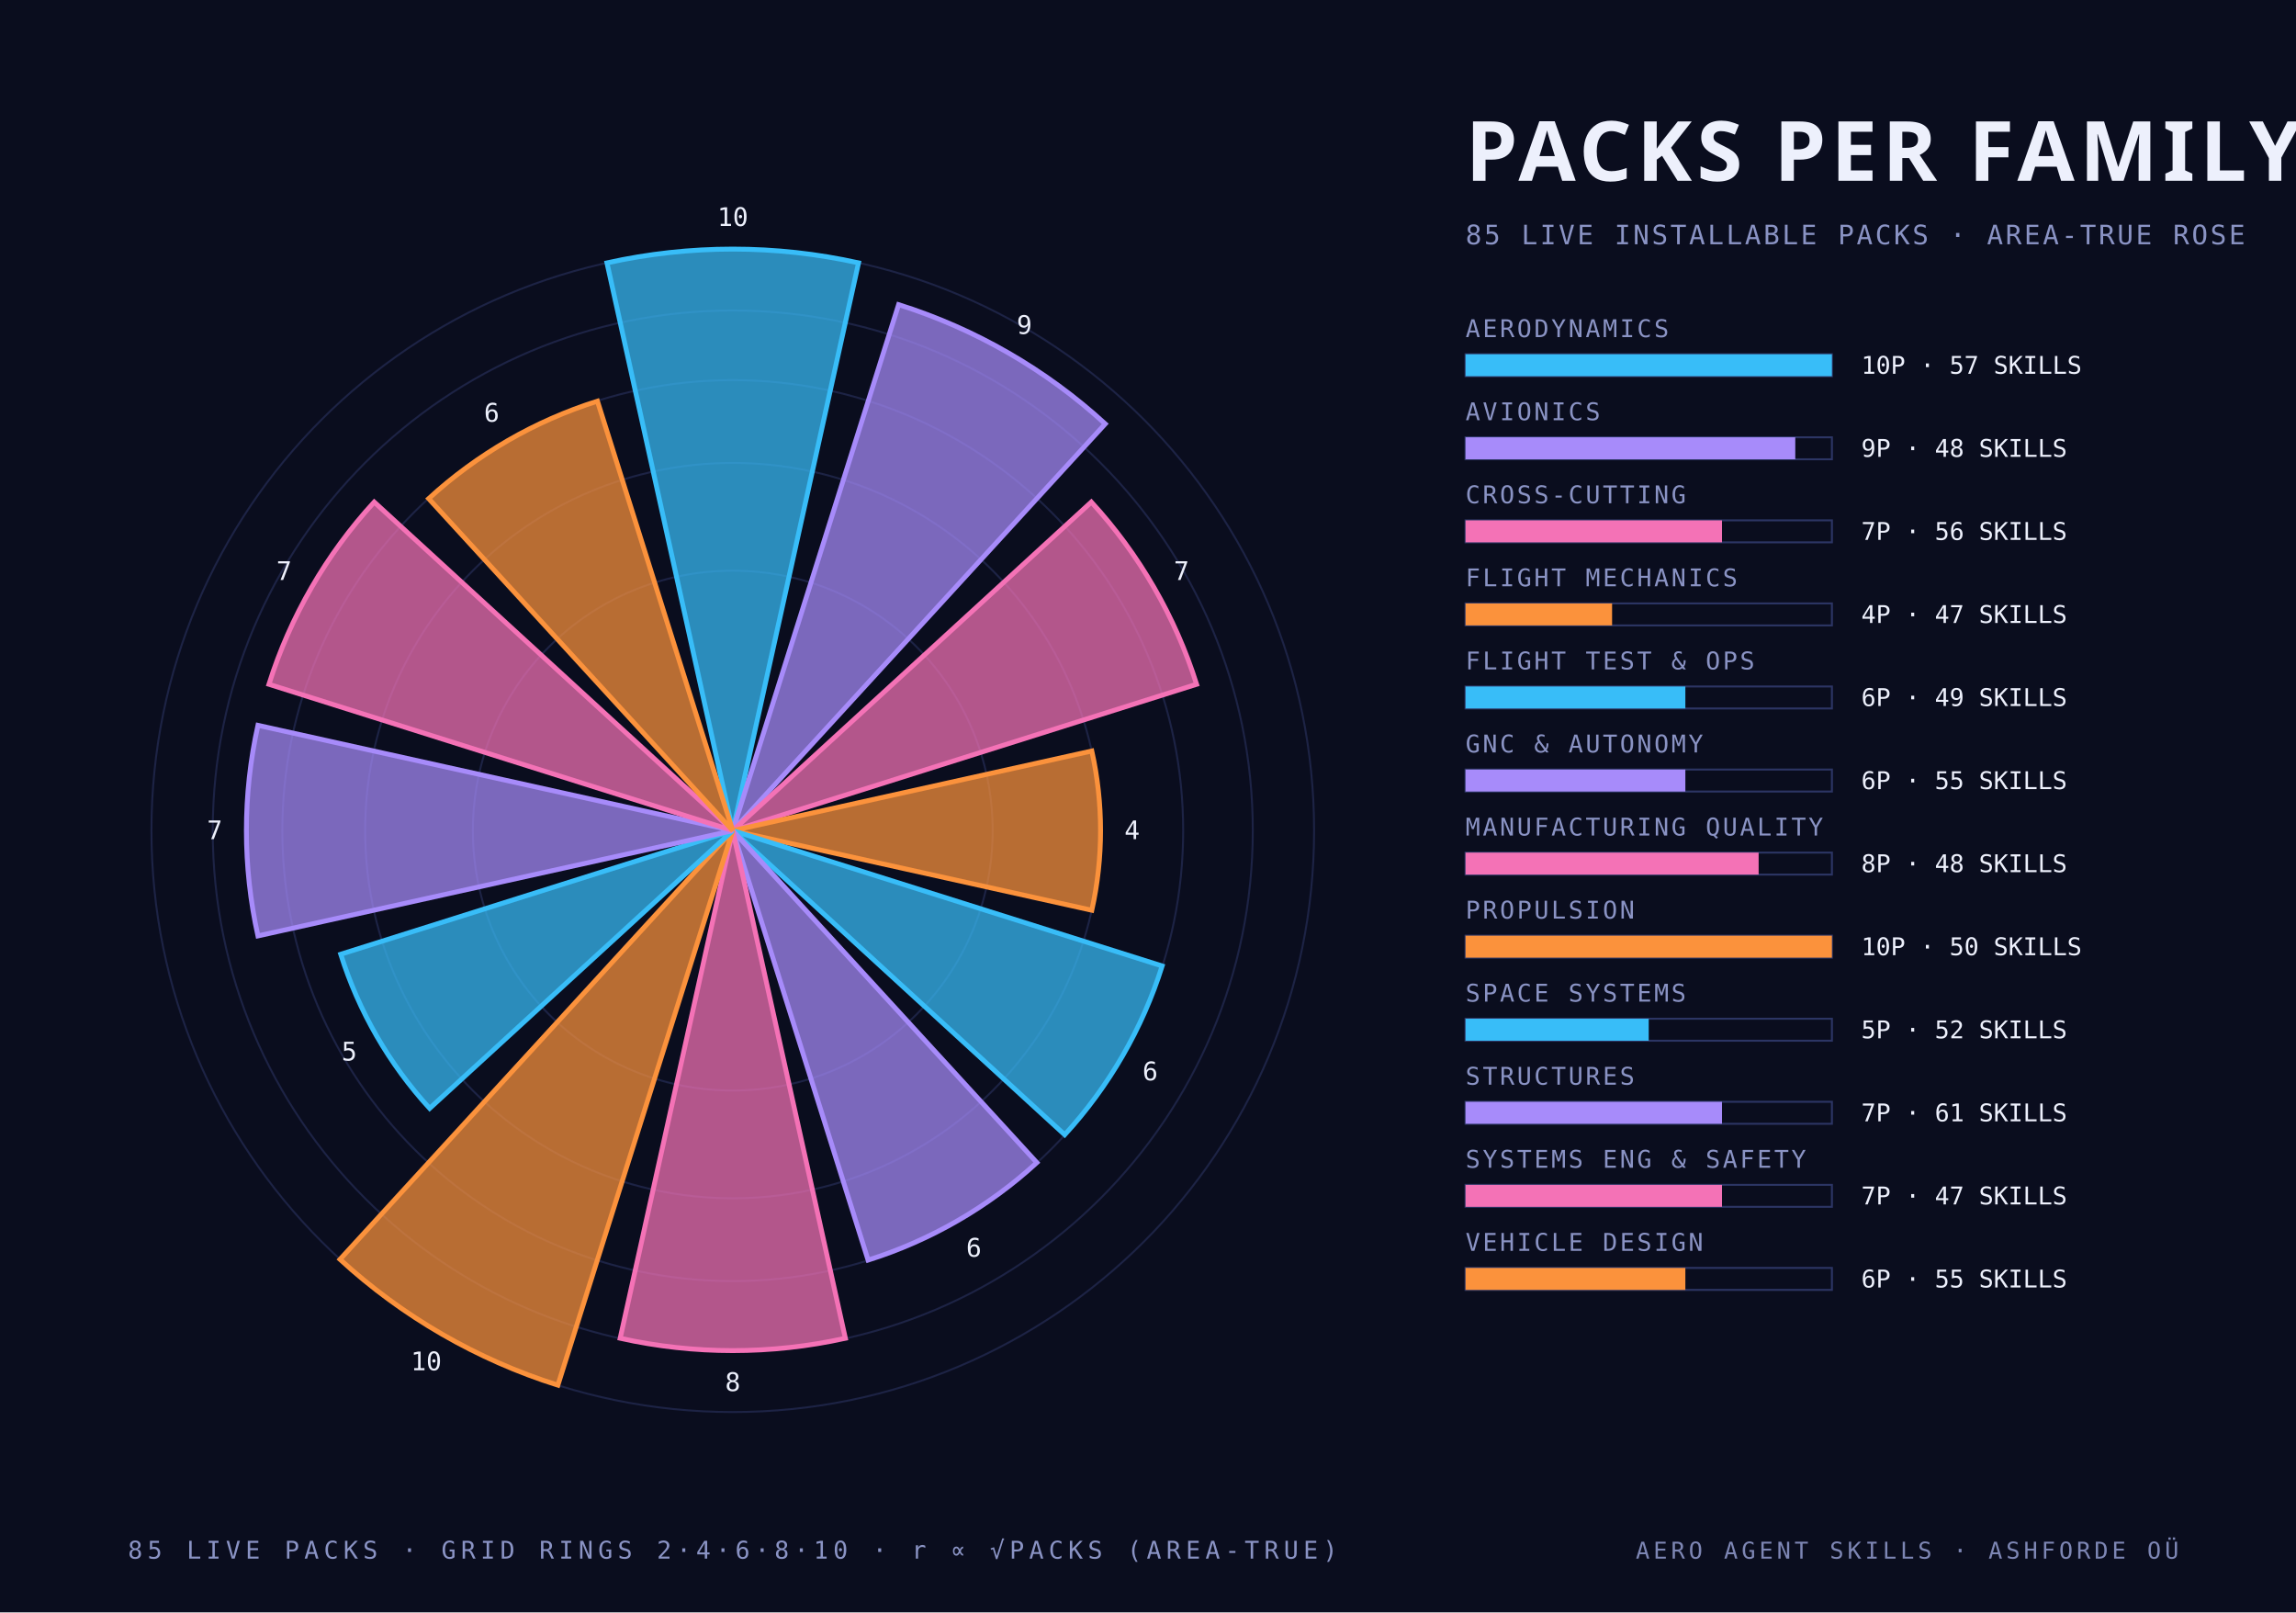
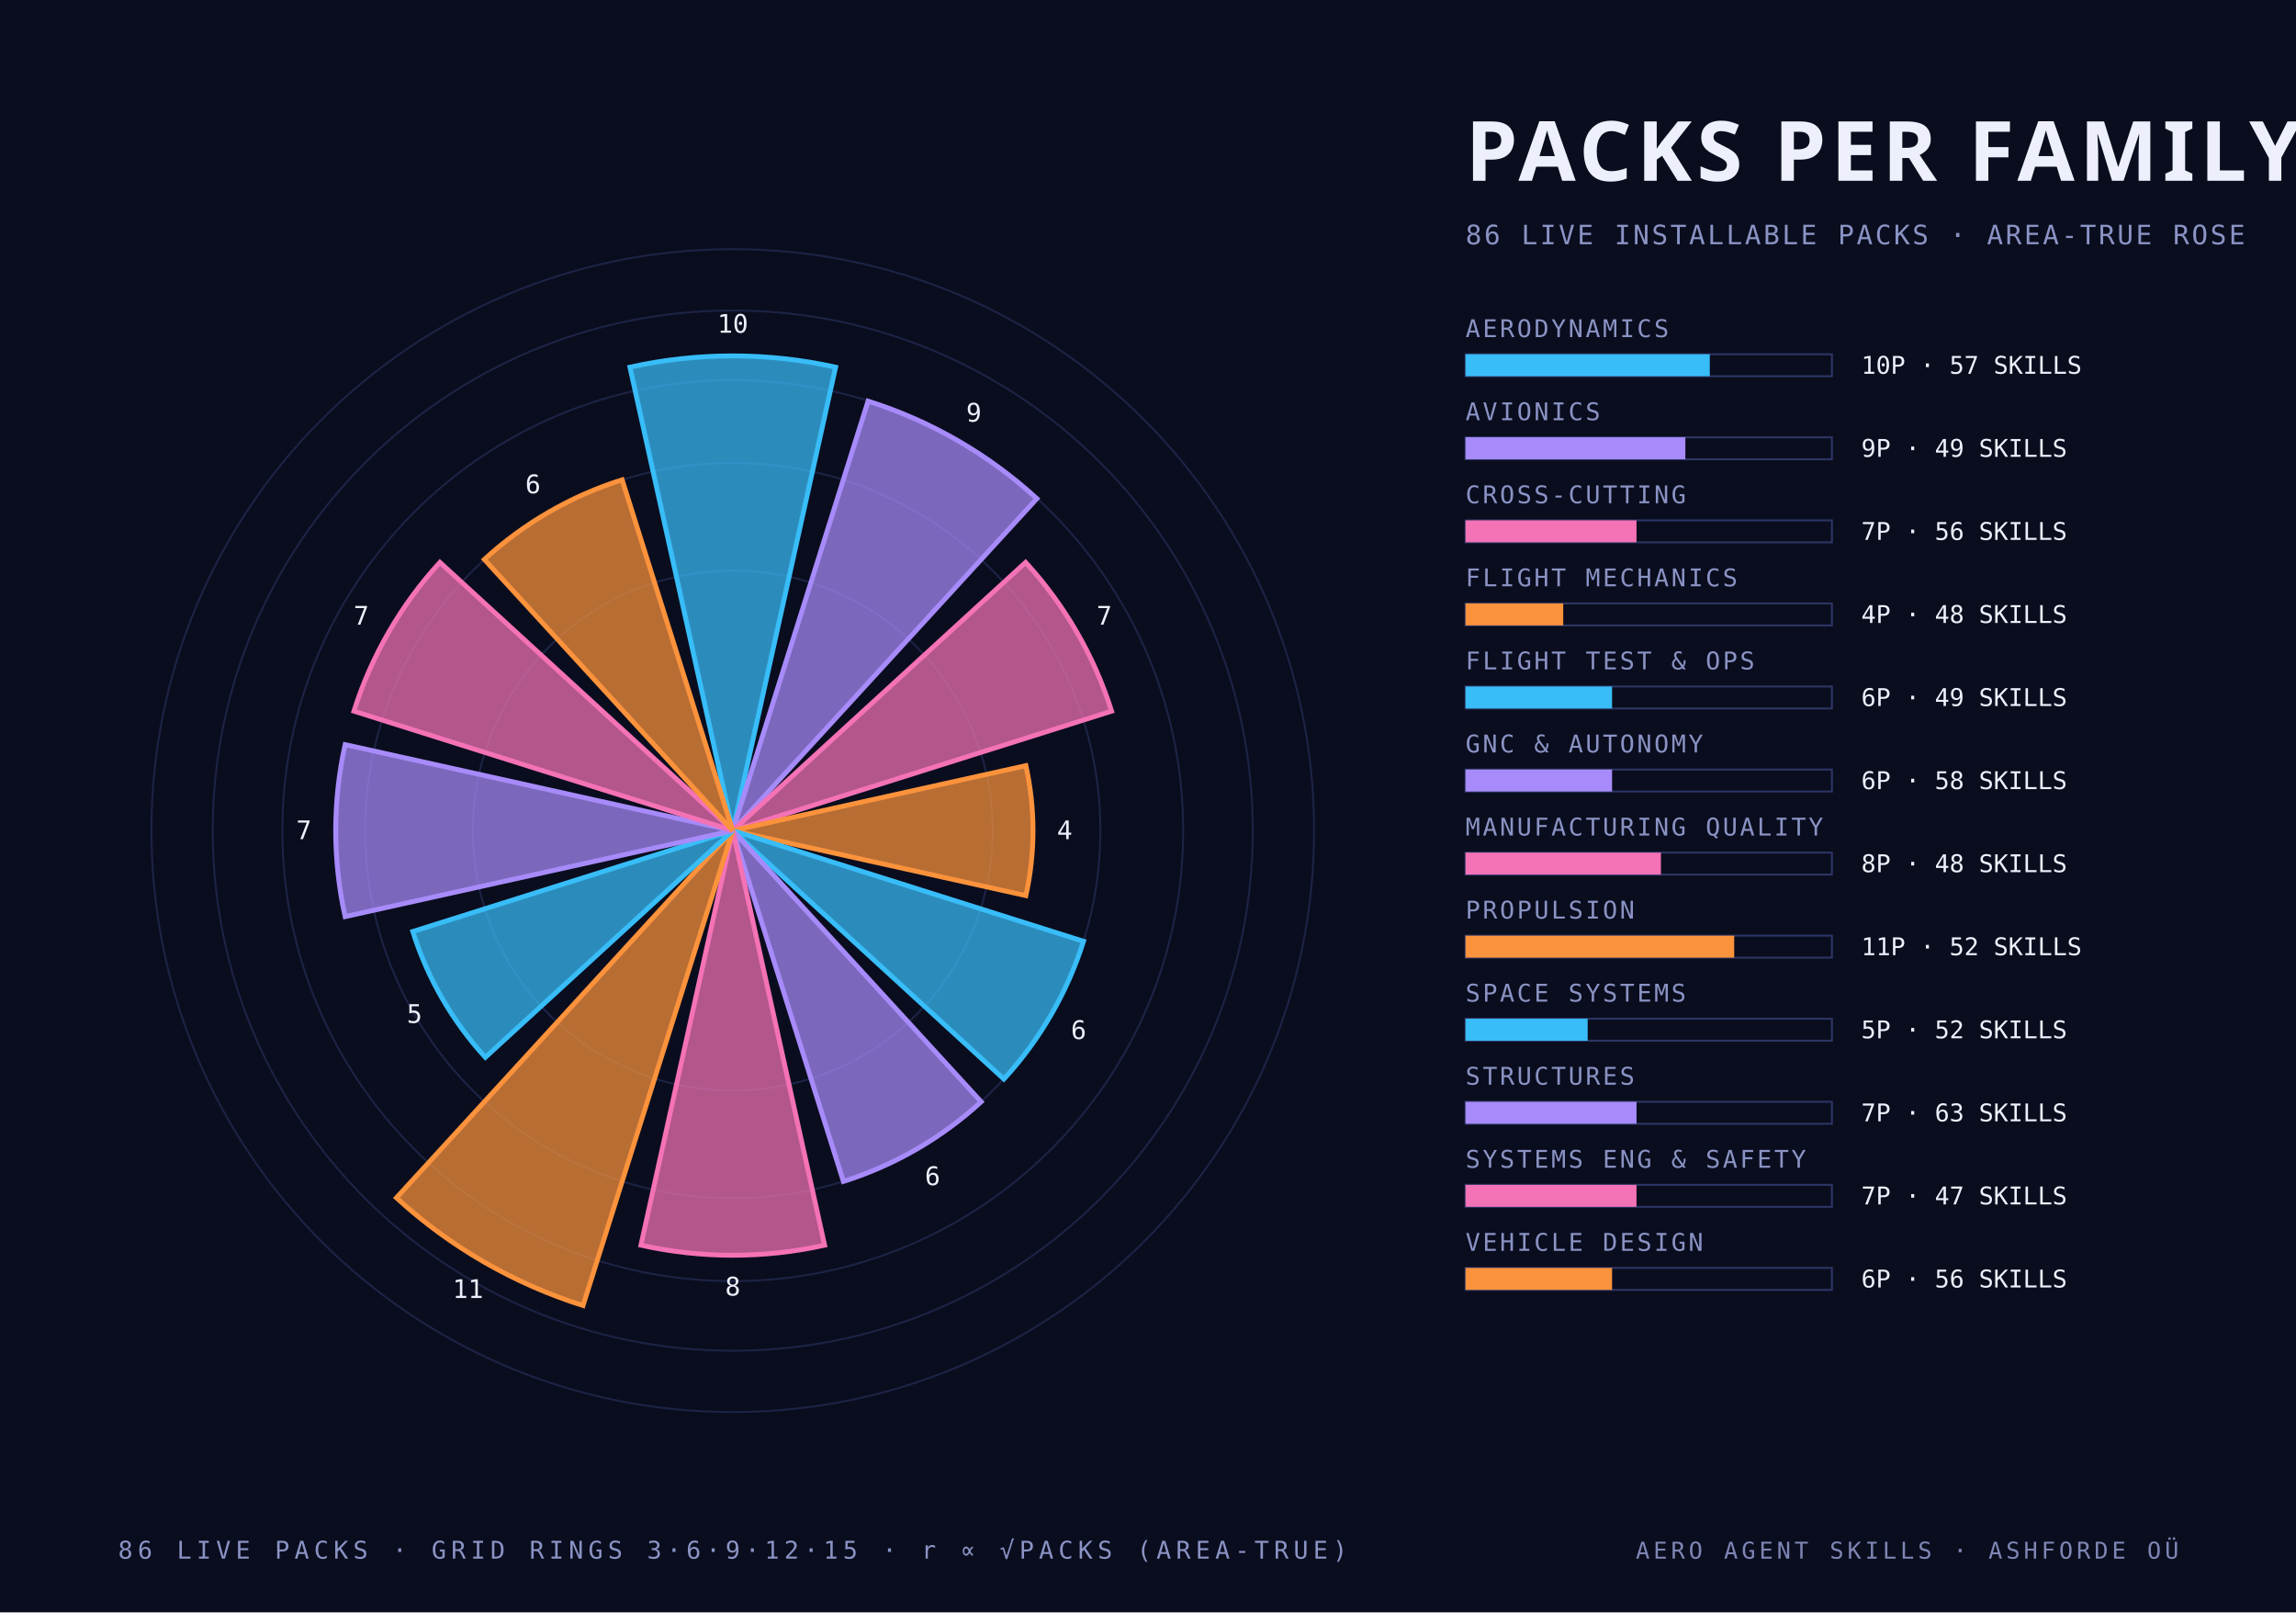
<svg xmlns="http://www.w3.org/2000/svg" width="940" height="660" viewBox="0 0 940 660">
  <style>
    .mono { font-family: "JetBrains Mono", "IBM Plex Mono", "Menlo", monospace; }
    .cond { font-family: "Barlow Condensed", "DIN Condensed", "Arial Narrow", sans-serif; font-weight: 700; text-transform: uppercase; }
    .serif { font-family: "Instrument Serif", Georgia, serif; font-style: italic; }
  </style>
  <rect width="940" height="660" fill="#0a0d1e" />
  <circle cx="300" cy="340" r="106.4" fill="none" stroke="#2c3564" stroke-width="0.8" stroke-opacity="0.55" />
  <circle cx="300" cy="340" r="150.5" fill="none" stroke="#2c3564" stroke-width="0.8" stroke-opacity="0.55" />
  <circle cx="300" cy="340" r="184.4" fill="none" stroke="#2c3564" stroke-width="0.8" stroke-opacity="0.55" />
  <circle cx="300" cy="340" r="212.9" fill="none" stroke="#2c3564" stroke-width="0.8" stroke-opacity="0.55" />
  <circle cx="300" cy="340" r="238.0" fill="none" stroke="#2c3564" stroke-width="0.8" stroke-opacity="0.55" />
-   <path d="M 300 340 L 248.5 107.6 A 238.0 238.0 0 0 1 351.5 107.6 Z" fill="#38bdf8" fill-opacity="0.72" stroke="#38bdf8" stroke-width="2" />
-   <text class="mono" x="300.0" y="92.5" text-anchor="middle" font-size="10.5" fill="#edf0fc">10</text>
-   <path d="M 300 340 L 367.9 124.7 A 225.8 225.8 0 0 1 452.5 173.5 Z" fill="#a78bfa" fill-opacity="0.72" stroke="#a78bfa" stroke-width="2" />
-   <text class="mono" x="419.4" y="136.7" text-anchor="middle" font-size="10.5" fill="#edf0fc">9</text>
-   <path d="M 300 340 L 446.8 205.5 A 199.1 199.1 0 0 1 489.9 280.1 Z" fill="#f472b6" fill-opacity="0.72" stroke="#f472b6" stroke-width="2" />
-   <text class="mono" x="483.7" y="237.4" text-anchor="middle" font-size="10.5" fill="#edf0fc">7</text>
-   <path d="M 300 340 L 447.0 307.4 A 150.5 150.5 0 0 1 447.0 372.6 Z" fill="#fb923c" fill-opacity="0.72" stroke="#fb923c" stroke-width="2" />
-   <text class="mono" x="463.5" y="343.5" text-anchor="middle" font-size="10.5" fill="#edf0fc">4</text>
-   <path d="M 300 340 L 475.8 395.4 A 184.4 184.4 0 0 1 435.9 464.5 Z" fill="#38bdf8" fill-opacity="0.72" stroke="#38bdf8" stroke-width="2" />
-   <text class="mono" x="470.9" y="442.2" text-anchor="middle" font-size="10.5" fill="#edf0fc">6</text>
-   <path d="M 300 340 L 424.5 475.9 A 184.4 184.4 0 0 1 355.4 515.8 Z" fill="#a78bfa" fill-opacity="0.72" stroke="#a78bfa" stroke-width="2" />
-   <text class="mono" x="398.7" y="514.4" text-anchor="middle" font-size="10.5" fill="#edf0fc">6</text>
-   <path d="M 300 340 L 346.1 547.8 A 212.9 212.9 0 0 1 253.9 547.8 Z" fill="#f472b6" fill-opacity="0.72" stroke="#f472b6" stroke-width="2" />
-   <text class="mono" x="300.0" y="569.4" text-anchor="middle" font-size="10.5" fill="#edf0fc">8</text>
-   <path d="M 300 340 L 228.4 567.0 A 238.0 238.0 0 0 1 139.2 515.5 Z" fill="#fb923c" fill-opacity="0.72" stroke="#fb923c" stroke-width="2" />
-   <text class="mono" x="174.5" y="560.9" text-anchor="middle" font-size="10.5" fill="#edf0fc">10</text>
-   <path d="M 300 340 L 175.9 453.7 A 168.3 168.3 0 0 1 139.5 390.6 Z" fill="#38bdf8" fill-opacity="0.72" stroke="#38bdf8" stroke-width="2" />
-   <text class="mono" x="143.0" y="434.1" text-anchor="middle" font-size="10.5" fill="#edf0fc">5</text>
-   <path d="M 300 340 L 105.6 383.1 A 199.1 199.1 0 0 1 105.6 296.9 Z" fill="#a78bfa" fill-opacity="0.72" stroke="#a78bfa" stroke-width="2" />
-   <text class="mono" x="87.9" y="343.5" text-anchor="middle" font-size="10.5" fill="#edf0fc">7</text>
-   <path d="M 300 340 L 110.1 280.1 A 199.1 199.1 0 0 1 153.2 205.5 Z" fill="#f472b6" fill-opacity="0.72" stroke="#f472b6" stroke-width="2" />
-   <text class="mono" x="116.3" y="237.4" text-anchor="middle" font-size="10.5" fill="#edf0fc">7</text>
-   <path d="M 300 340 L 175.5 204.1 A 184.4 184.4 0 0 1 244.6 164.2 Z" fill="#fb923c" fill-opacity="0.72" stroke="#fb923c" stroke-width="2" />
-   <text class="mono" x="201.3" y="172.6" text-anchor="middle" font-size="10.5" fill="#edf0fc">6</text>
+   <path d="M 300 340 L 257.9 150.3 A 194.3 194.3 0 0 1 342.1 150.3 Z" fill="#38bdf8" fill-opacity="0.72" stroke="#38bdf8" stroke-width="2" />
+   <text class="mono" x="300.0" y="136.2" text-anchor="middle" font-size="10.5" fill="#edf0fc">10</text>
+   <path d="M 300 340 L 355.4 164.2 A 184.4 184.4 0 0 1 424.5 204.1 Z" fill="#a78bfa" fill-opacity="0.72" stroke="#a78bfa" stroke-width="2" />
+   <text class="mono" x="398.7" y="172.6" text-anchor="middle" font-size="10.5" fill="#edf0fc">9</text>
+   <path d="M 300 340 L 419.9 230.2 A 162.6 162.6 0 0 1 455.1 291.1 Z" fill="#f472b6" fill-opacity="0.72" stroke="#f472b6" stroke-width="2" />
+   <text class="mono" x="452.1" y="255.7" text-anchor="middle" font-size="10.5" fill="#edf0fc">7</text>
+   <path d="M 300 340 L 420.0 313.4 A 122.9 122.9 0 0 1 420.0 366.6 Z" fill="#fb923c" fill-opacity="0.72" stroke="#fb923c" stroke-width="2" />
+   <text class="mono" x="435.9" y="343.5" text-anchor="middle" font-size="10.5" fill="#edf0fc">4</text>
+   <path d="M 300 340 L 443.6 385.3 A 150.5 150.5 0 0 1 411.0 441.7 Z" fill="#38bdf8" fill-opacity="0.72" stroke="#38bdf8" stroke-width="2" />
+   <text class="mono" x="441.6" y="425.3" text-anchor="middle" font-size="10.5" fill="#edf0fc">6</text>
+   <path d="M 300 340 L 401.7 451.0 A 150.5 150.5 0 0 1 345.3 483.6 Z" fill="#a78bfa" fill-opacity="0.72" stroke="#a78bfa" stroke-width="2" />
+   <text class="mono" x="381.8" y="485.1" text-anchor="middle" font-size="10.5" fill="#edf0fc">6</text>
+   <path d="M 300 340 L 337.6 509.7 A 173.8 173.8 0 0 1 262.4 509.7 Z" fill="#f472b6" fill-opacity="0.72" stroke="#f472b6" stroke-width="2" />
+   <text class="mono" x="300.0" y="530.3" text-anchor="middle" font-size="10.5" fill="#edf0fc">8</text>
+   <path d="M 300 340 L 238.7 534.4 A 203.8 203.8 0 0 1 162.3 490.3 Z" fill="#fb923c" fill-opacity="0.72" stroke="#fb923c" stroke-width="2" />
+   <text class="mono" x="191.6" y="531.3" text-anchor="middle" font-size="10.5" fill="#edf0fc">11</text>
+   <path d="M 300 340 L 198.7 432.8 A 137.4 137.4 0 0 1 169.0 381.3 Z" fill="#38bdf8" fill-opacity="0.72" stroke="#38bdf8" stroke-width="2" />
+   <text class="mono" x="169.7" y="418.7" text-anchor="middle" font-size="10.5" fill="#edf0fc">5</text>
+   <path d="M 300 340 L 141.3 375.2 A 162.6 162.6 0 0 1 141.3 304.8 Z" fill="#a78bfa" fill-opacity="0.72" stroke="#a78bfa" stroke-width="2" />
+   <text class="mono" x="124.4" y="343.5" text-anchor="middle" font-size="10.5" fill="#edf0fc">7</text>
+   <path d="M 300 340 L 144.9 291.1 A 162.6 162.6 0 0 1 180.1 230.2 Z" fill="#f472b6" fill-opacity="0.72" stroke="#f472b6" stroke-width="2" />
+   <text class="mono" x="147.9" y="255.7" text-anchor="middle" font-size="10.5" fill="#edf0fc">7</text>
+   <path d="M 300 340 L 198.3 229.0 A 150.5 150.5 0 0 1 254.7 196.4 Z" fill="#fb923c" fill-opacity="0.72" stroke="#fb923c" stroke-width="2" />
+   <text class="mono" x="218.2" y="201.9" text-anchor="middle" font-size="10.5" fill="#edf0fc">6</text>
  <text class="cond" x="600.0" y="74.0" text-anchor="start" font-size="34" fill="#edf0fc" letter-spacing="2">PACKS PER FAMILY</text>
-   <text class="mono" x="600.0" y="100.0" text-anchor="start" font-size="11" fill="#8a93c4" letter-spacing="1">85 LIVE INSTALLABLE PACKS · AREA-TRUE ROSE</text>
+   <text class="mono" x="600.0" y="100.0" text-anchor="start" font-size="11" fill="#8a93c4" letter-spacing="1">86 LIVE INSTALLABLE PACKS · AREA-TRUE ROSE</text>
  <text class="mono" x="600.0" y="138.0" text-anchor="start" font-size="10" fill="#8a93c4" letter-spacing="1">AERODYNAMICS</text>
  <rect x="600" y="145" width="150" height="9" fill="none" stroke="#2c3564" stroke-width="0.8" />
-   <rect x="600" y="145" width="150.0" height="9" fill="#38bdf8" />
+   <rect x="600" y="145" width="100.0" height="9" fill="#38bdf8" />
  <text class="mono" x="762.0" y="153.0" text-anchor="start" font-size="10" fill="#edf0fc">10P · 57 SKILLS</text>
  <text class="mono" x="600.0" y="172.0" text-anchor="start" font-size="10" fill="#8a93c4" letter-spacing="1">AVIONICS</text>
  <rect x="600" y="179" width="150" height="9" fill="none" stroke="#2c3564" stroke-width="0.8" />
-   <rect x="600" y="179" width="135.0" height="9" fill="#a78bfa" />
-   <text class="mono" x="762.0" y="187.0" text-anchor="start" font-size="10" fill="#edf0fc">9P · 48 SKILLS</text>
+   <rect x="600" y="179" width="90.0" height="9" fill="#a78bfa" />
+   <text class="mono" x="762.0" y="187.0" text-anchor="start" font-size="10" fill="#edf0fc">9P · 49 SKILLS</text>
  <text class="mono" x="600.0" y="206.0" text-anchor="start" font-size="10" fill="#8a93c4" letter-spacing="1">CROSS-CUTTING</text>
  <rect x="600" y="213" width="150" height="9" fill="none" stroke="#2c3564" stroke-width="0.8" />
-   <rect x="600" y="213" width="105.0" height="9" fill="#f472b6" />
+   <rect x="600" y="213" width="70.0" height="9" fill="#f472b6" />
  <text class="mono" x="762.0" y="221.0" text-anchor="start" font-size="10" fill="#edf0fc">7P · 56 SKILLS</text>
  <text class="mono" x="600.0" y="240.0" text-anchor="start" font-size="10" fill="#8a93c4" letter-spacing="1">FLIGHT MECHANICS</text>
  <rect x="600" y="247" width="150" height="9" fill="none" stroke="#2c3564" stroke-width="0.8" />
-   <rect x="600" y="247" width="60.0" height="9" fill="#fb923c" />
-   <text class="mono" x="762.0" y="255.0" text-anchor="start" font-size="10" fill="#edf0fc">4P · 47 SKILLS</text>
+   <rect x="600" y="247" width="40.0" height="9" fill="#fb923c" />
+   <text class="mono" x="762.0" y="255.0" text-anchor="start" font-size="10" fill="#edf0fc">4P · 48 SKILLS</text>
  <text class="mono" x="600.0" y="274.0" text-anchor="start" font-size="10" fill="#8a93c4" letter-spacing="1">FLIGHT TEST &amp; OPS</text>
  <rect x="600" y="281" width="150" height="9" fill="none" stroke="#2c3564" stroke-width="0.8" />
-   <rect x="600" y="281" width="90.0" height="9" fill="#38bdf8" />
+   <rect x="600" y="281" width="60.0" height="9" fill="#38bdf8" />
  <text class="mono" x="762.0" y="289.0" text-anchor="start" font-size="10" fill="#edf0fc">6P · 49 SKILLS</text>
  <text class="mono" x="600.0" y="308.0" text-anchor="start" font-size="10" fill="#8a93c4" letter-spacing="1">GNC &amp; AUTONOMY</text>
  <rect x="600" y="315" width="150" height="9" fill="none" stroke="#2c3564" stroke-width="0.8" />
-   <rect x="600" y="315" width="90.0" height="9" fill="#a78bfa" />
-   <text class="mono" x="762.0" y="323.0" text-anchor="start" font-size="10" fill="#edf0fc">6P · 55 SKILLS</text>
+   <rect x="600" y="315" width="60.0" height="9" fill="#a78bfa" />
+   <text class="mono" x="762.0" y="323.0" text-anchor="start" font-size="10" fill="#edf0fc">6P · 58 SKILLS</text>
  <text class="mono" x="600.0" y="342.0" text-anchor="start" font-size="10" fill="#8a93c4" letter-spacing="1">MANUFACTURING QUALITY</text>
  <rect x="600" y="349" width="150" height="9" fill="none" stroke="#2c3564" stroke-width="0.8" />
-   <rect x="600" y="349" width="120.0" height="9" fill="#f472b6" />
+   <rect x="600" y="349" width="80.0" height="9" fill="#f472b6" />
  <text class="mono" x="762.0" y="357.0" text-anchor="start" font-size="10" fill="#edf0fc">8P · 48 SKILLS</text>
  <text class="mono" x="600.0" y="376.0" text-anchor="start" font-size="10" fill="#8a93c4" letter-spacing="1">PROPULSION</text>
  <rect x="600" y="383" width="150" height="9" fill="none" stroke="#2c3564" stroke-width="0.8" />
-   <rect x="600" y="383" width="150.0" height="9" fill="#fb923c" />
-   <text class="mono" x="762.0" y="391.0" text-anchor="start" font-size="10" fill="#edf0fc">10P · 50 SKILLS</text>
+   <rect x="600" y="383" width="110.0" height="9" fill="#fb923c" />
+   <text class="mono" x="762.0" y="391.0" text-anchor="start" font-size="10" fill="#edf0fc">11P · 52 SKILLS</text>
  <text class="mono" x="600.0" y="410.0" text-anchor="start" font-size="10" fill="#8a93c4" letter-spacing="1">SPACE SYSTEMS</text>
  <rect x="600" y="417" width="150" height="9" fill="none" stroke="#2c3564" stroke-width="0.8" />
-   <rect x="600" y="417" width="75.0" height="9" fill="#38bdf8" />
+   <rect x="600" y="417" width="50.0" height="9" fill="#38bdf8" />
  <text class="mono" x="762.0" y="425.0" text-anchor="start" font-size="10" fill="#edf0fc">5P · 52 SKILLS</text>
  <text class="mono" x="600.0" y="444.0" text-anchor="start" font-size="10" fill="#8a93c4" letter-spacing="1">STRUCTURES</text>
  <rect x="600" y="451" width="150" height="9" fill="none" stroke="#2c3564" stroke-width="0.8" />
-   <rect x="600" y="451" width="105.0" height="9" fill="#a78bfa" />
-   <text class="mono" x="762.0" y="459.0" text-anchor="start" font-size="10" fill="#edf0fc">7P · 61 SKILLS</text>
+   <rect x="600" y="451" width="70.0" height="9" fill="#a78bfa" />
+   <text class="mono" x="762.0" y="459.0" text-anchor="start" font-size="10" fill="#edf0fc">7P · 63 SKILLS</text>
  <text class="mono" x="600.0" y="478.0" text-anchor="start" font-size="10" fill="#8a93c4" letter-spacing="1">SYSTEMS ENG &amp; SAFETY</text>
  <rect x="600" y="485" width="150" height="9" fill="none" stroke="#2c3564" stroke-width="0.8" />
-   <rect x="600" y="485" width="105.0" height="9" fill="#f472b6" />
+   <rect x="600" y="485" width="70.0" height="9" fill="#f472b6" />
  <text class="mono" x="762.0" y="493.0" text-anchor="start" font-size="10" fill="#edf0fc">7P · 47 SKILLS</text>
  <text class="mono" x="600.0" y="512.0" text-anchor="start" font-size="10" fill="#8a93c4" letter-spacing="1">VEHICLE DESIGN</text>
  <rect x="600" y="519" width="150" height="9" fill="none" stroke="#2c3564" stroke-width="0.8" />
-   <rect x="600" y="519" width="90.0" height="9" fill="#fb923c" />
-   <text class="mono" x="762.0" y="527.0" text-anchor="start" font-size="10" fill="#edf0fc">6P · 55 SKILLS</text>
-   <text class="mono" x="300.0" y="638.0" text-anchor="middle" font-size="10" fill="#8a93c4" letter-spacing="2">85 LIVE PACKS · GRID RINGS 2·4·6·8·10 · r ∝ √PACKS (AREA-TRUE)</text>
+   <rect x="600" y="519" width="60.0" height="9" fill="#fb923c" />
+   <text class="mono" x="762.0" y="527.0" text-anchor="start" font-size="10" fill="#edf0fc">6P · 56 SKILLS</text>
+   <text class="mono" x="300.0" y="638.0" text-anchor="middle" font-size="10" fill="#8a93c4" letter-spacing="2">86 LIVE PACKS · GRID RINGS 3·6·9·12·15 · r ∝ √PACKS (AREA-TRUE)</text>
  <text class="mono" x="892.0" y="638.0" text-anchor="end" font-size="9.5" fill="#8a93c4" letter-spacing="1.5" opacity="0.9">AERO AGENT SKILLS · ASHFORDE OÜ</text>
</svg>
